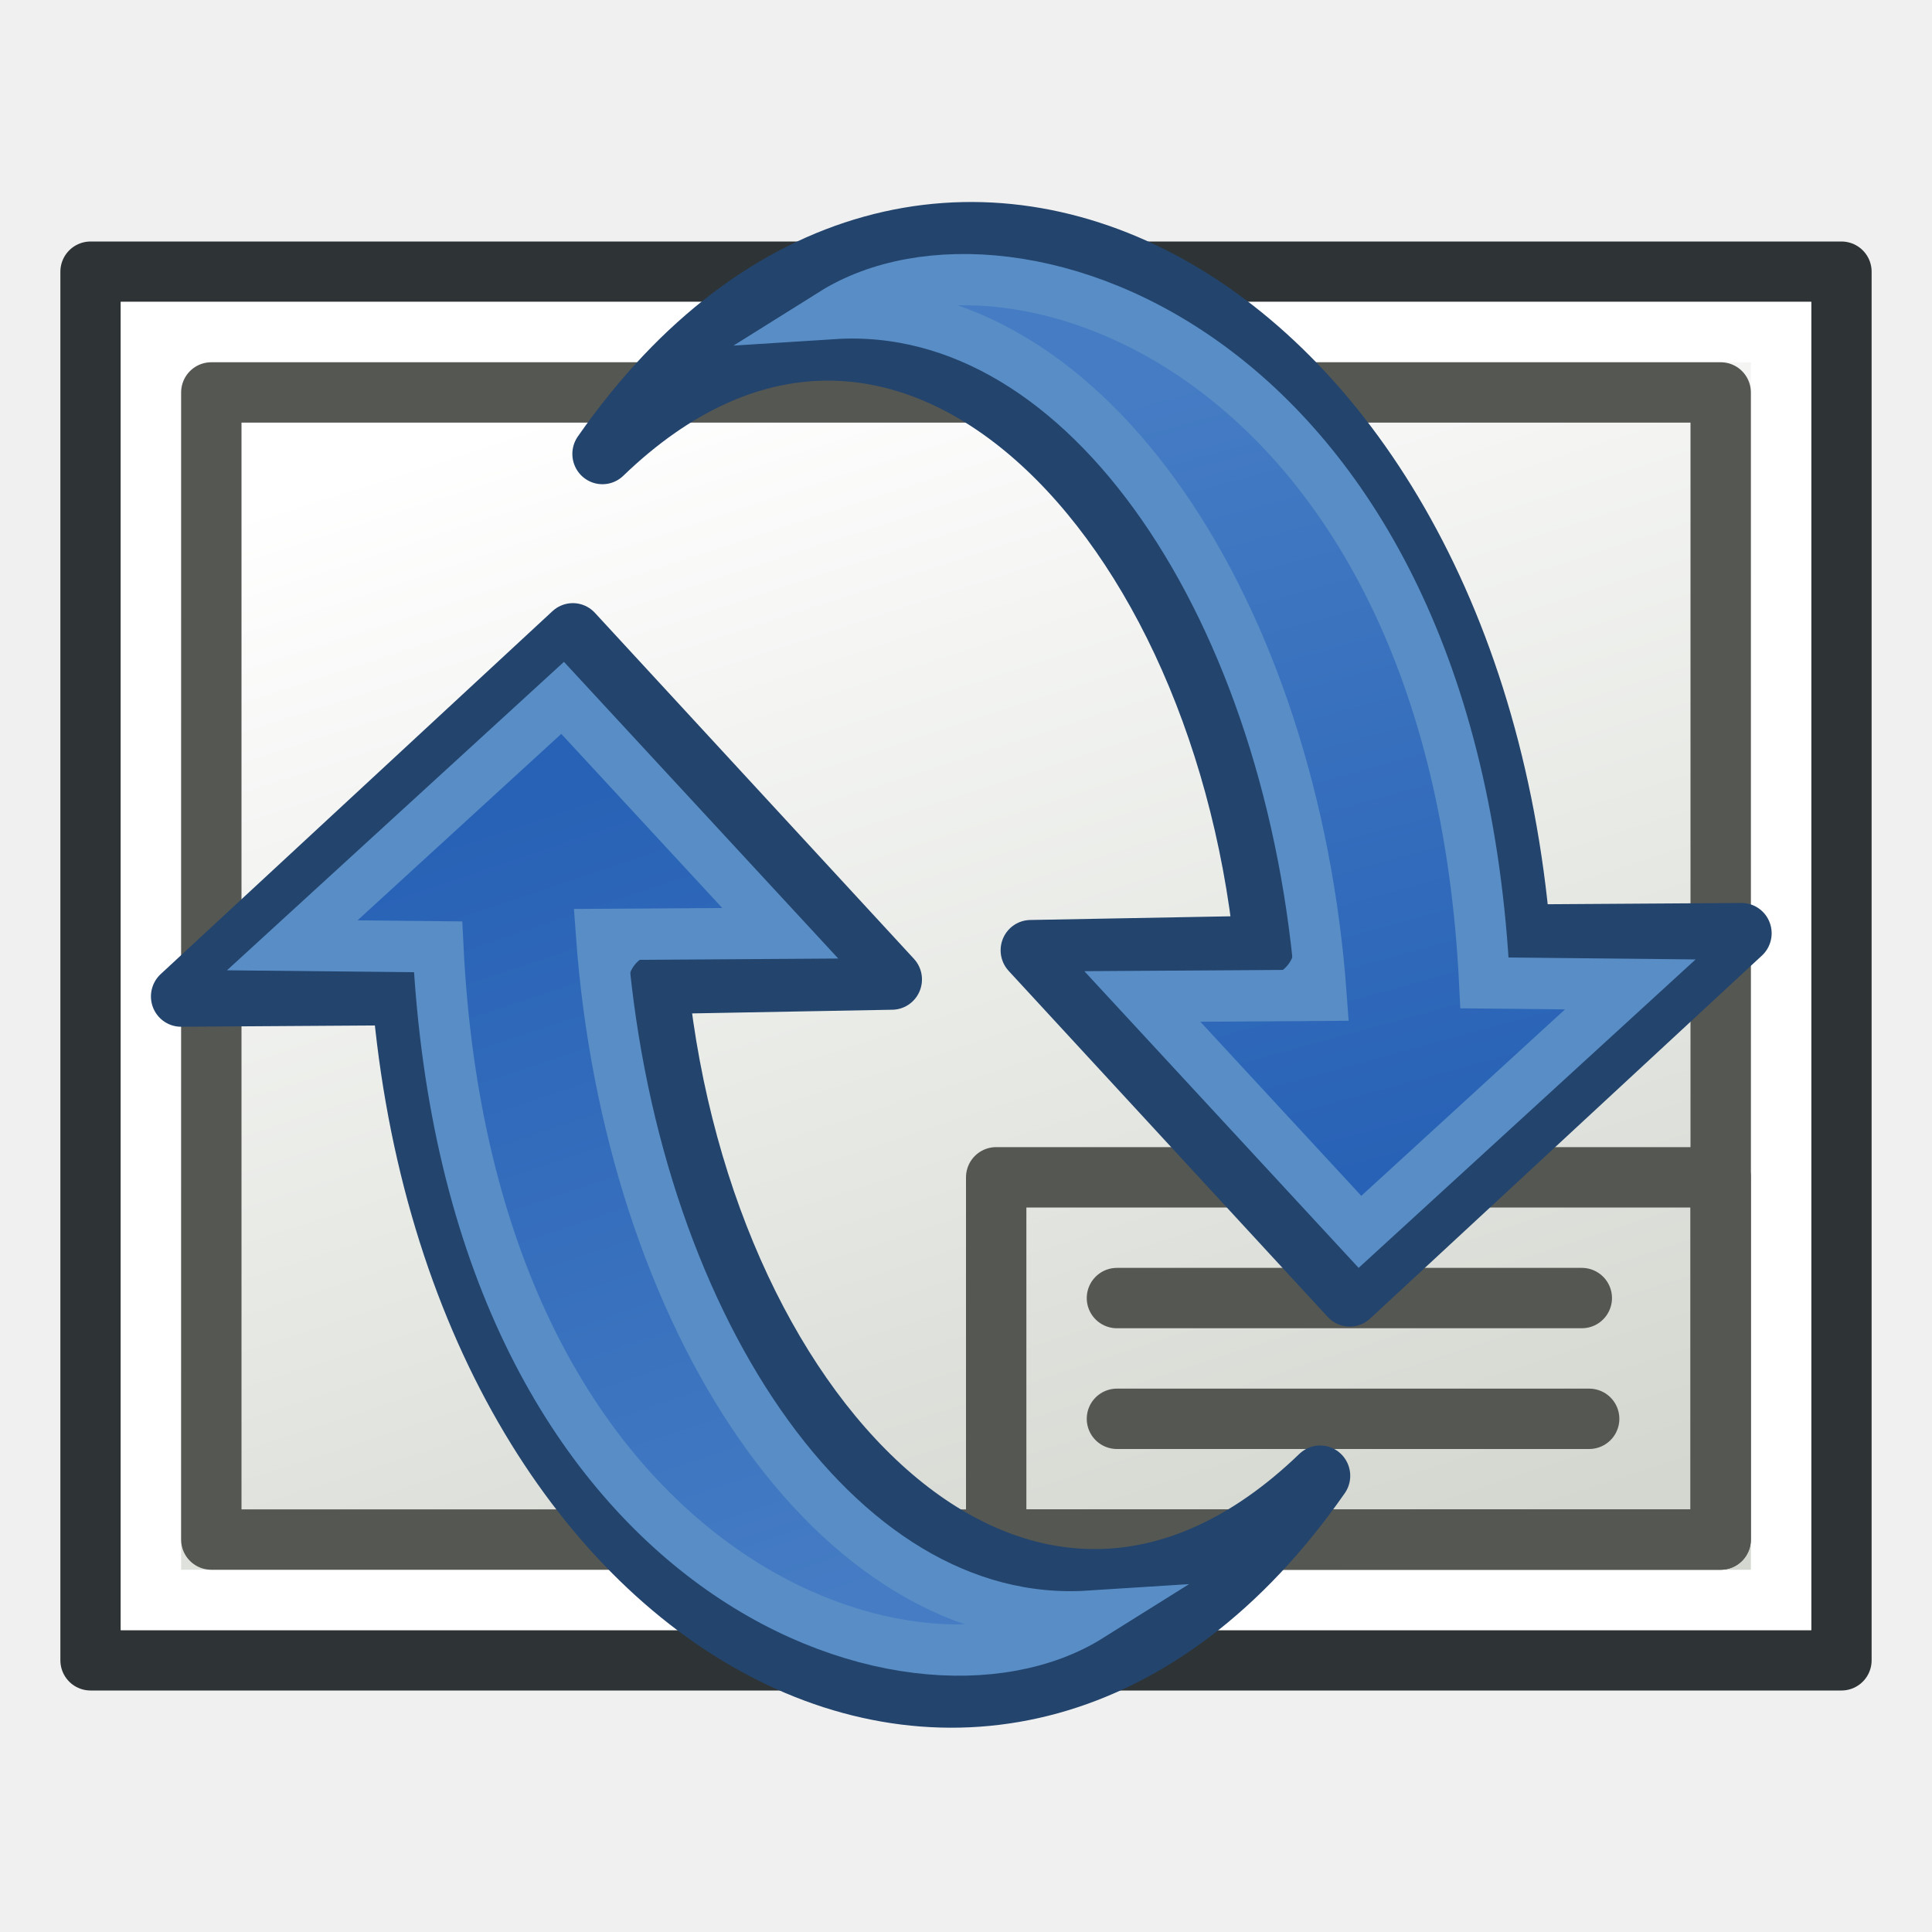
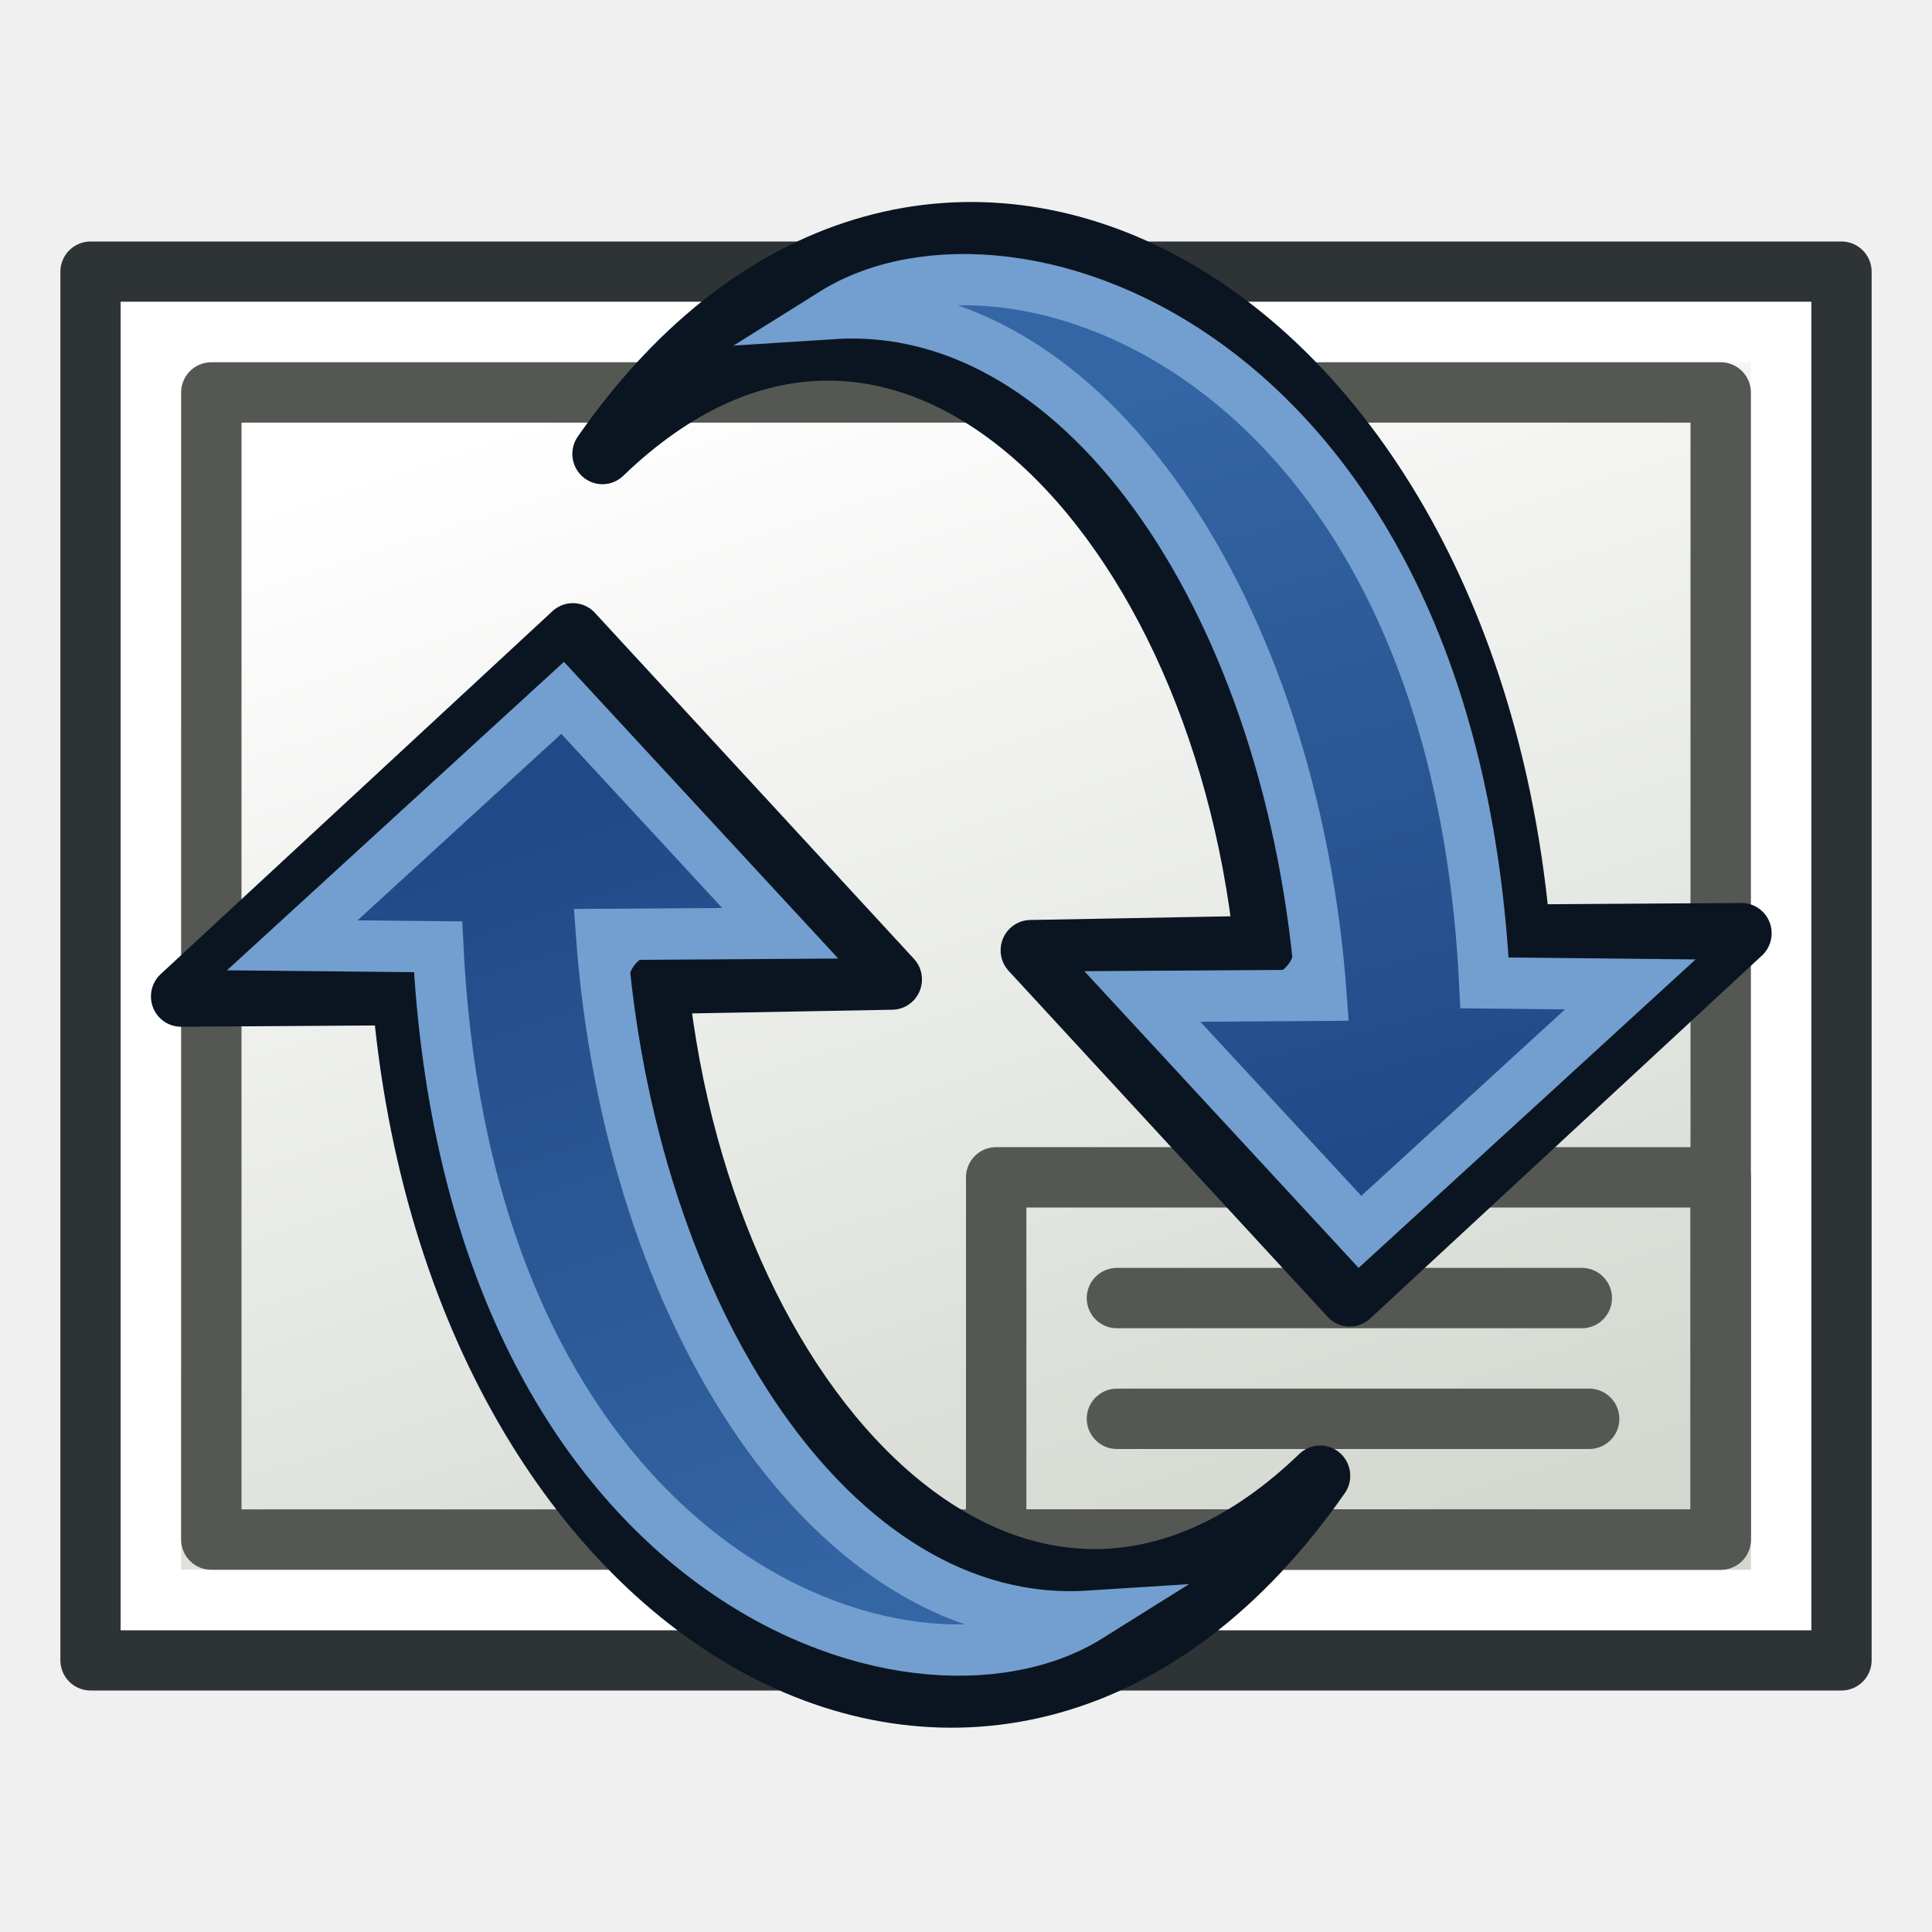
<svg xmlns="http://www.w3.org/2000/svg" xmlns:xlink="http://www.w3.org/1999/xlink" version="1.1" width="64" height="64" id="svg4024">
  <defs id="defs4026">
    <linearGradient id="linearGradient5">
-       <stop style="stop-color:#2862b6;stop-opacity:1;" offset="0" id="stop5" />
-       <stop style="stop-color:#457cc4;stop-opacity:1;" offset="1" id="stop6" />
+       <stop style="stop-color:#204a87;stop-opacity:1;" offset="0" id="stop5" />
+       <stop style="stop-color:#3465a4;stop-opacity:1;" offset="1" id="stop6" />
    </linearGradient>
    <linearGradient id="linearGradient3">
-       <stop style="stop-color:#2862b6;stop-opacity:1;" offset="0" id="stop3" />
-       <stop style="stop-color:#457cc4;stop-opacity:1;" offset="1" id="stop4" />
+       <stop style="stop-color:#204a87;stop-opacity:1;" offset="0" id="stop3" />
+       <stop style="stop-color:#3465a4;stop-opacity:1;" offset="1" id="stop4" />
    </linearGradient>
    <linearGradient xlink:href="#linearGradient3866" id="linearGradient3771" x1="98" y1="1047.362" x2="81" y2="993.362" gradientUnits="userSpaceOnUse" gradientTransform="matrix(0,-1,-1,0,1052.362,124)" />
    <linearGradient id="linearGradient3866">
      <stop style="stop-color:#d3d7cf;stop-opacity:1" offset="0" id="stop3868" />
      <stop style="stop-color:#ffffff;stop-opacity:1" offset="1" id="stop3870" />
    </linearGradient>
    <linearGradient gradientTransform="translate(-48)" gradientUnits="userSpaceOnUse" y2="26" x2="53" y1="40" x1="10" id="linearGradient3781-7" xlink:href="#linearGradient3866" />
    <linearGradient xlink:href="#linearGradient3" id="linearGradient4" x1="12.029" y1="19.514" x2="51.078" y2="30.621" gradientUnits="userSpaceOnUse" />
    <linearGradient xlink:href="#linearGradient5" id="linearGradient6" x1="10.044" y1="19.221" x2="47.956" y2="27.741" gradientUnits="userSpaceOnUse" />
  </defs>
  <g transform="translate(0,16)" id="layer2-5" style="display:inline">
    <rect transform="rotate(-90)" y="3" x="-39" height="58" width="46" id="rect2987-5" style="display:inline;fill:#d3d7cf;fill-opacity:1;stroke:#2e3436;stroke-width:2;stroke-linecap:round;stroke-linejoin:round;stroke-miterlimit:4;stroke-dasharray:none;stroke-dashoffset:0;stroke-opacity:1" />
    <rect transform="rotate(-90)" y="5" x="-37" height="54" width="42" id="rect2987-1-6" style="display:inline;fill:url(#linearGradient3781-7);fill-opacity:1;stroke:#ffffff;stroke-width:2;stroke-linecap:round;stroke-linejoin:miter;stroke-miterlimit:4;stroke-dasharray:none;stroke-dashoffset:0;stroke-opacity:1" />
    <rect y="-3" x="7" height="38" width="50" id="rect3894-5" style="color:#000000;display:inline;overflow:visible;visibility:visible;fill:none;stroke:#555753;stroke-width:2;stroke-linecap:round;stroke-linejoin:round;stroke-miterlimit:4;stroke-dasharray:none;stroke-dashoffset:0;stroke-opacity:1;marker:none;enable-background:accumulate" />
    <rect y="23" x="33" height="12" width="24" id="rect4664-7" style="color:#000000;display:inline;overflow:visible;visibility:visible;fill:none;stroke:#555753;stroke-width:2;stroke-linecap:round;stroke-linejoin:round;stroke-miterlimit:4;stroke-dasharray:none;stroke-dashoffset:0;stroke-opacity:1;marker:none;enable-background:accumulate" />
    <path id="path4666-3" d="m 37,27 h 15.399 v 0" style="display:inline;fill:none;stroke:#555753;stroke-width:2;stroke-linecap:round;stroke-linejoin:round;stroke-miterlimit:4;stroke-dasharray:none;stroke-opacity:1" />
    <path id="path4666-7-4" d="m 37,31 h 15.643 v 0" style="display:inline;fill:none;stroke:#555753;stroke-width:2;stroke-linecap:round;stroke-linejoin:round;stroke-miterlimit:4;stroke-dasharray:none;stroke-opacity:1" />
  </g>
  <g id="layer1" transform="matrix(0.8950186,0,0,0.9013528,3.46682,17.61644)" style="display:inline;stroke-width:1.113">
    <g id="g1170" transform="rotate(180,57.81138,25.5027)" style="stroke-width:1.113">
-       <path id="path4300-5" d="M 70.635,16.312 C 82.388,-0.439 102.574,10.216 104.611,33.982 l 8.185,-0.053 -14.502,13.341 -11.808,-12.716 c 0,0 8.649,-0.158 8.649,-0.158 C 93.405,17.959 81.334,6.077 70.635,16.312 Z" style="color:#000000;display:inline;overflow:visible;visibility:visible;fill:#588dc6;fill-opacity:1;fill-rule:nonzero;stroke:#23446c;stroke-width:2.227;stroke-linecap:butt;stroke-linejoin:round;stroke-miterlimit:4;stroke-dasharray:none;stroke-dashoffset:0;stroke-opacity:1;marker:none" />
-       <path id="path4304-9" d="M 52.369,42.345 C 57.337,33.466 49.176,12.602 19.056,12.673 L 18.678,5.663 7.438,19.283 19.129,29.167 18.808,20.555 c 18.245,0.382 33.804,9.458 33.561,21.79 z" style="display:block;stroke-width:2.451;fill:url(#linearGradient4);fill-opacity:1;stroke:#588dc6;stroke-opacity:1;color:#000000;overflow:visible;visibility:visible;stroke-linecap:butt;stroke-linejoin:miter;stroke-miterlimit:21;stroke-dasharray:none;stroke-dashoffset:0;marker:none" transform="matrix(-0.03999158,-0.7684212,-0.7676512,0.03360048,113.773,49.96992)" />
+       <path id="path4300-5" d="M 70.635,16.312 C 82.388,-0.439 102.574,10.216 104.611,33.982 l 8.185,-0.053 -14.502,13.341 -11.808,-12.716 c 0,0 8.649,-0.158 8.649,-0.158 C 93.405,17.959 81.334,6.077 70.635,16.312 Z" style="color:#000000;display:inline;overflow:visible;visibility:visible;fill:#729fcf;fill-opacity:1;fill-rule:nonzero;stroke:#0b1521;stroke-width:2.227;stroke-linecap:butt;stroke-linejoin:round;stroke-miterlimit:4;stroke-dasharray:none;stroke-dashoffset:0;stroke-opacity:1;marker:none" />
+       <path id="path4304-9" d="M 52.369,42.345 C 57.337,33.466 49.176,12.602 19.056,12.673 L 18.678,5.663 7.438,19.283 19.129,29.167 18.808,20.555 c 18.245,0.382 33.804,9.458 33.561,21.79 z" style="display:block;stroke-width:2.451;fill:url(#linearGradient4);fill-opacity:1;stroke:#729fcf;stroke-opacity:1;color:#000000;overflow:visible;visibility:visible;stroke-linecap:butt;stroke-linejoin:miter;stroke-miterlimit:21;stroke-dasharray:none;stroke-dashoffset:0;marker:none" transform="matrix(-0.03999158,-0.7684212,-0.7676512,0.03360048,113.773,49.96992)" />
    </g>
    <g id="g1178" style="stroke-width:1.113">
-       <path style="color:#000000;display:block;overflow:visible;visibility:visible;fill:#588dc6;fill-opacity:1;fill-rule:nonzero;stroke:#23446c;stroke-width:2.227;stroke-linecap:butt;stroke-linejoin:round;stroke-miterlimit:4;stroke-dasharray:none;stroke-dashoffset:0;stroke-opacity:1;marker:none" d="M 18.424,-2.862 C 30.177,-19.613 50.362,-8.958 52.4,14.808 l 8.185,-0.053 -14.502,13.341 -11.808,-12.716 c 0,0 8.649,-0.158 8.649,-0.158 C 41.194,-1.214 29.123,-13.097 18.424,-2.862 Z" id="path4300" />
-       <path style="display:block;stroke-width:2.451;fill:url(#linearGradient6);fill-opacity:1;stroke:#588dc6;stroke-opacity:1;color:#000000;overflow:visible;visibility:visible;stroke-linecap:butt;stroke-linejoin:miter;stroke-miterlimit:21;stroke-dasharray:none;stroke-dashoffset:0;marker:none" d="M 52.369,42.345 C 57.337,33.466 49.176,12.602 19.056,12.673 L 18.678,5.663 7.438,19.283 19.129,29.167 18.808,20.555 c 18.245,0.382 33.804,9.458 33.561,21.79 z" id="path4304" transform="matrix(-0.03999158,-0.7684212,-0.7676512,0.03360048,61.56171,30.79633)" />
+       <path style="color:#000000;display:block;overflow:visible;visibility:visible;fill:#729fcf;fill-opacity:1;fill-rule:nonzero;stroke:#0b1521;stroke-width:2.227;stroke-linecap:butt;stroke-linejoin:round;stroke-miterlimit:4;stroke-dasharray:none;stroke-dashoffset:0;stroke-opacity:1;marker:none" d="M 18.424,-2.862 C 30.177,-19.613 50.362,-8.958 52.4,14.808 l 8.185,-0.053 -14.502,13.341 -11.808,-12.716 c 0,0 8.649,-0.158 8.649,-0.158 C 41.194,-1.214 29.123,-13.097 18.424,-2.862 Z" id="path4300" />
+       <path style="display:block;stroke-width:2.451;fill:url(#linearGradient6);fill-opacity:1;stroke:#729fcf;stroke-opacity:1;color:#000000;overflow:visible;visibility:visible;stroke-linecap:butt;stroke-linejoin:miter;stroke-miterlimit:21;stroke-dasharray:none;stroke-dashoffset:0;marker:none" d="M 52.369,42.345 C 57.337,33.466 49.176,12.602 19.056,12.673 L 18.678,5.663 7.438,19.283 19.129,29.167 18.808,20.555 c 18.245,0.382 33.804,9.458 33.561,21.79 z" id="path4304" transform="matrix(-0.03999158,-0.7684212,-0.7676512,0.03360048,61.56171,30.79633)" />
    </g>
  </g>
</svg>
